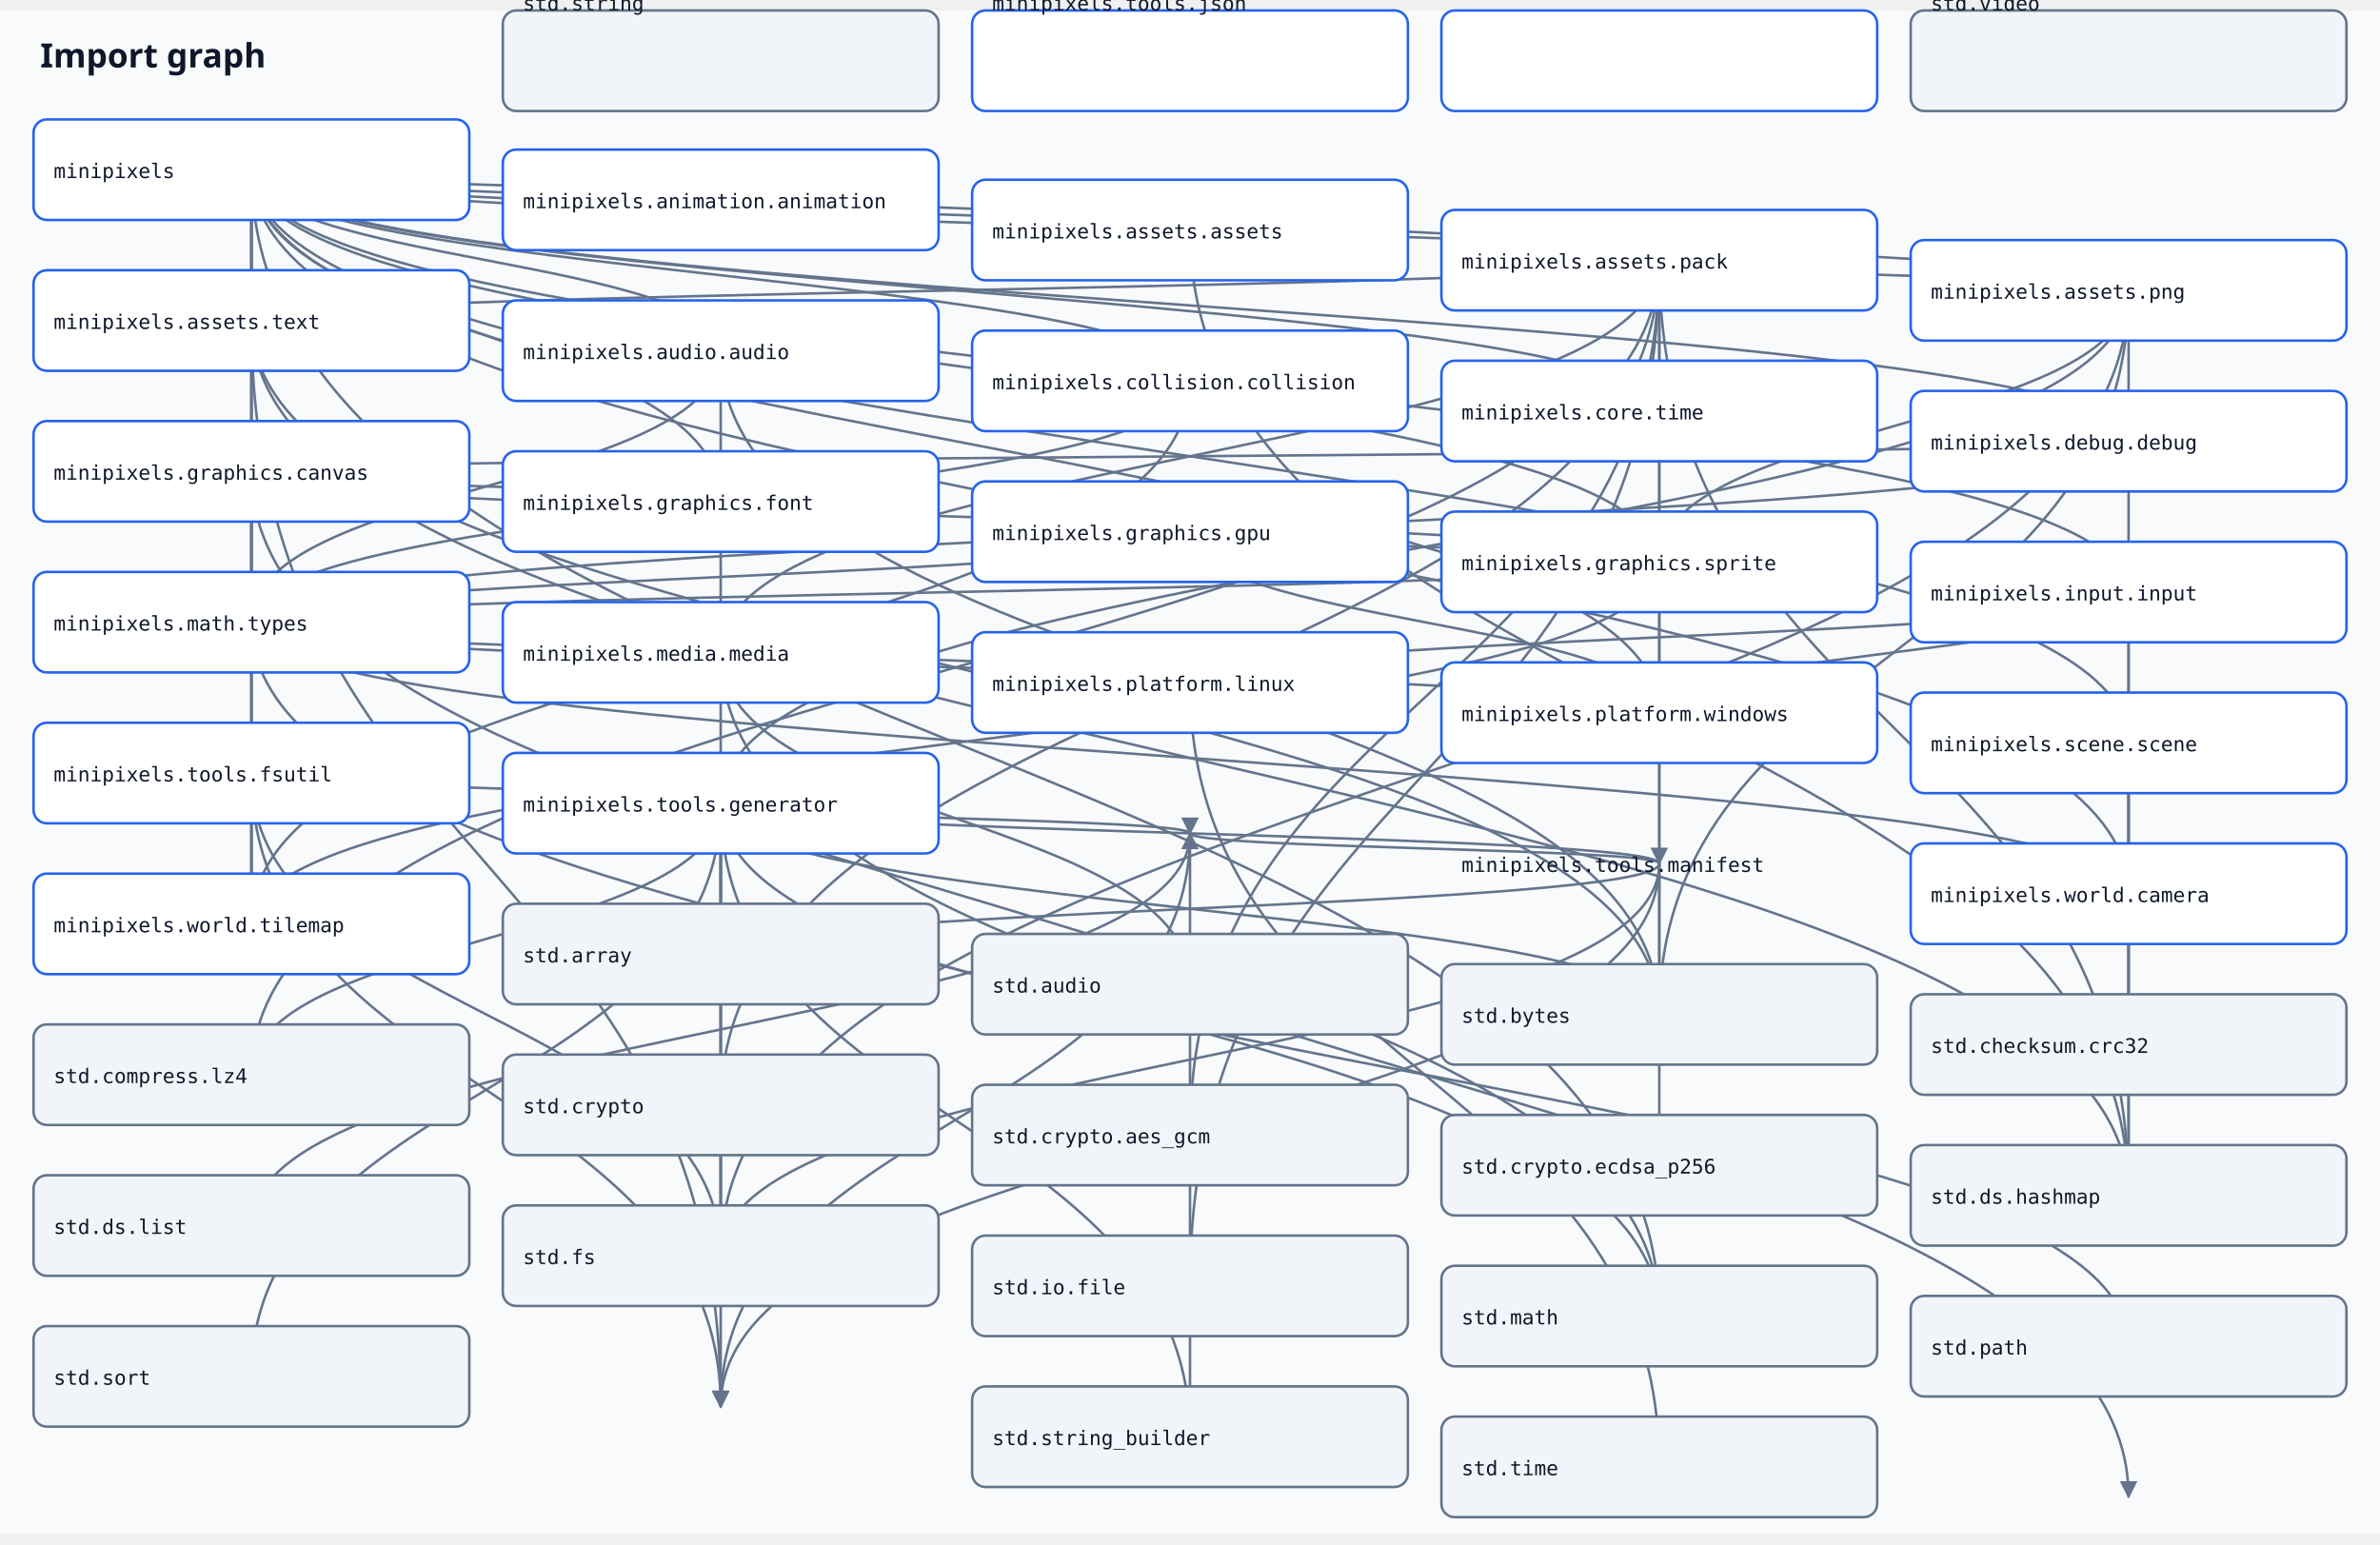
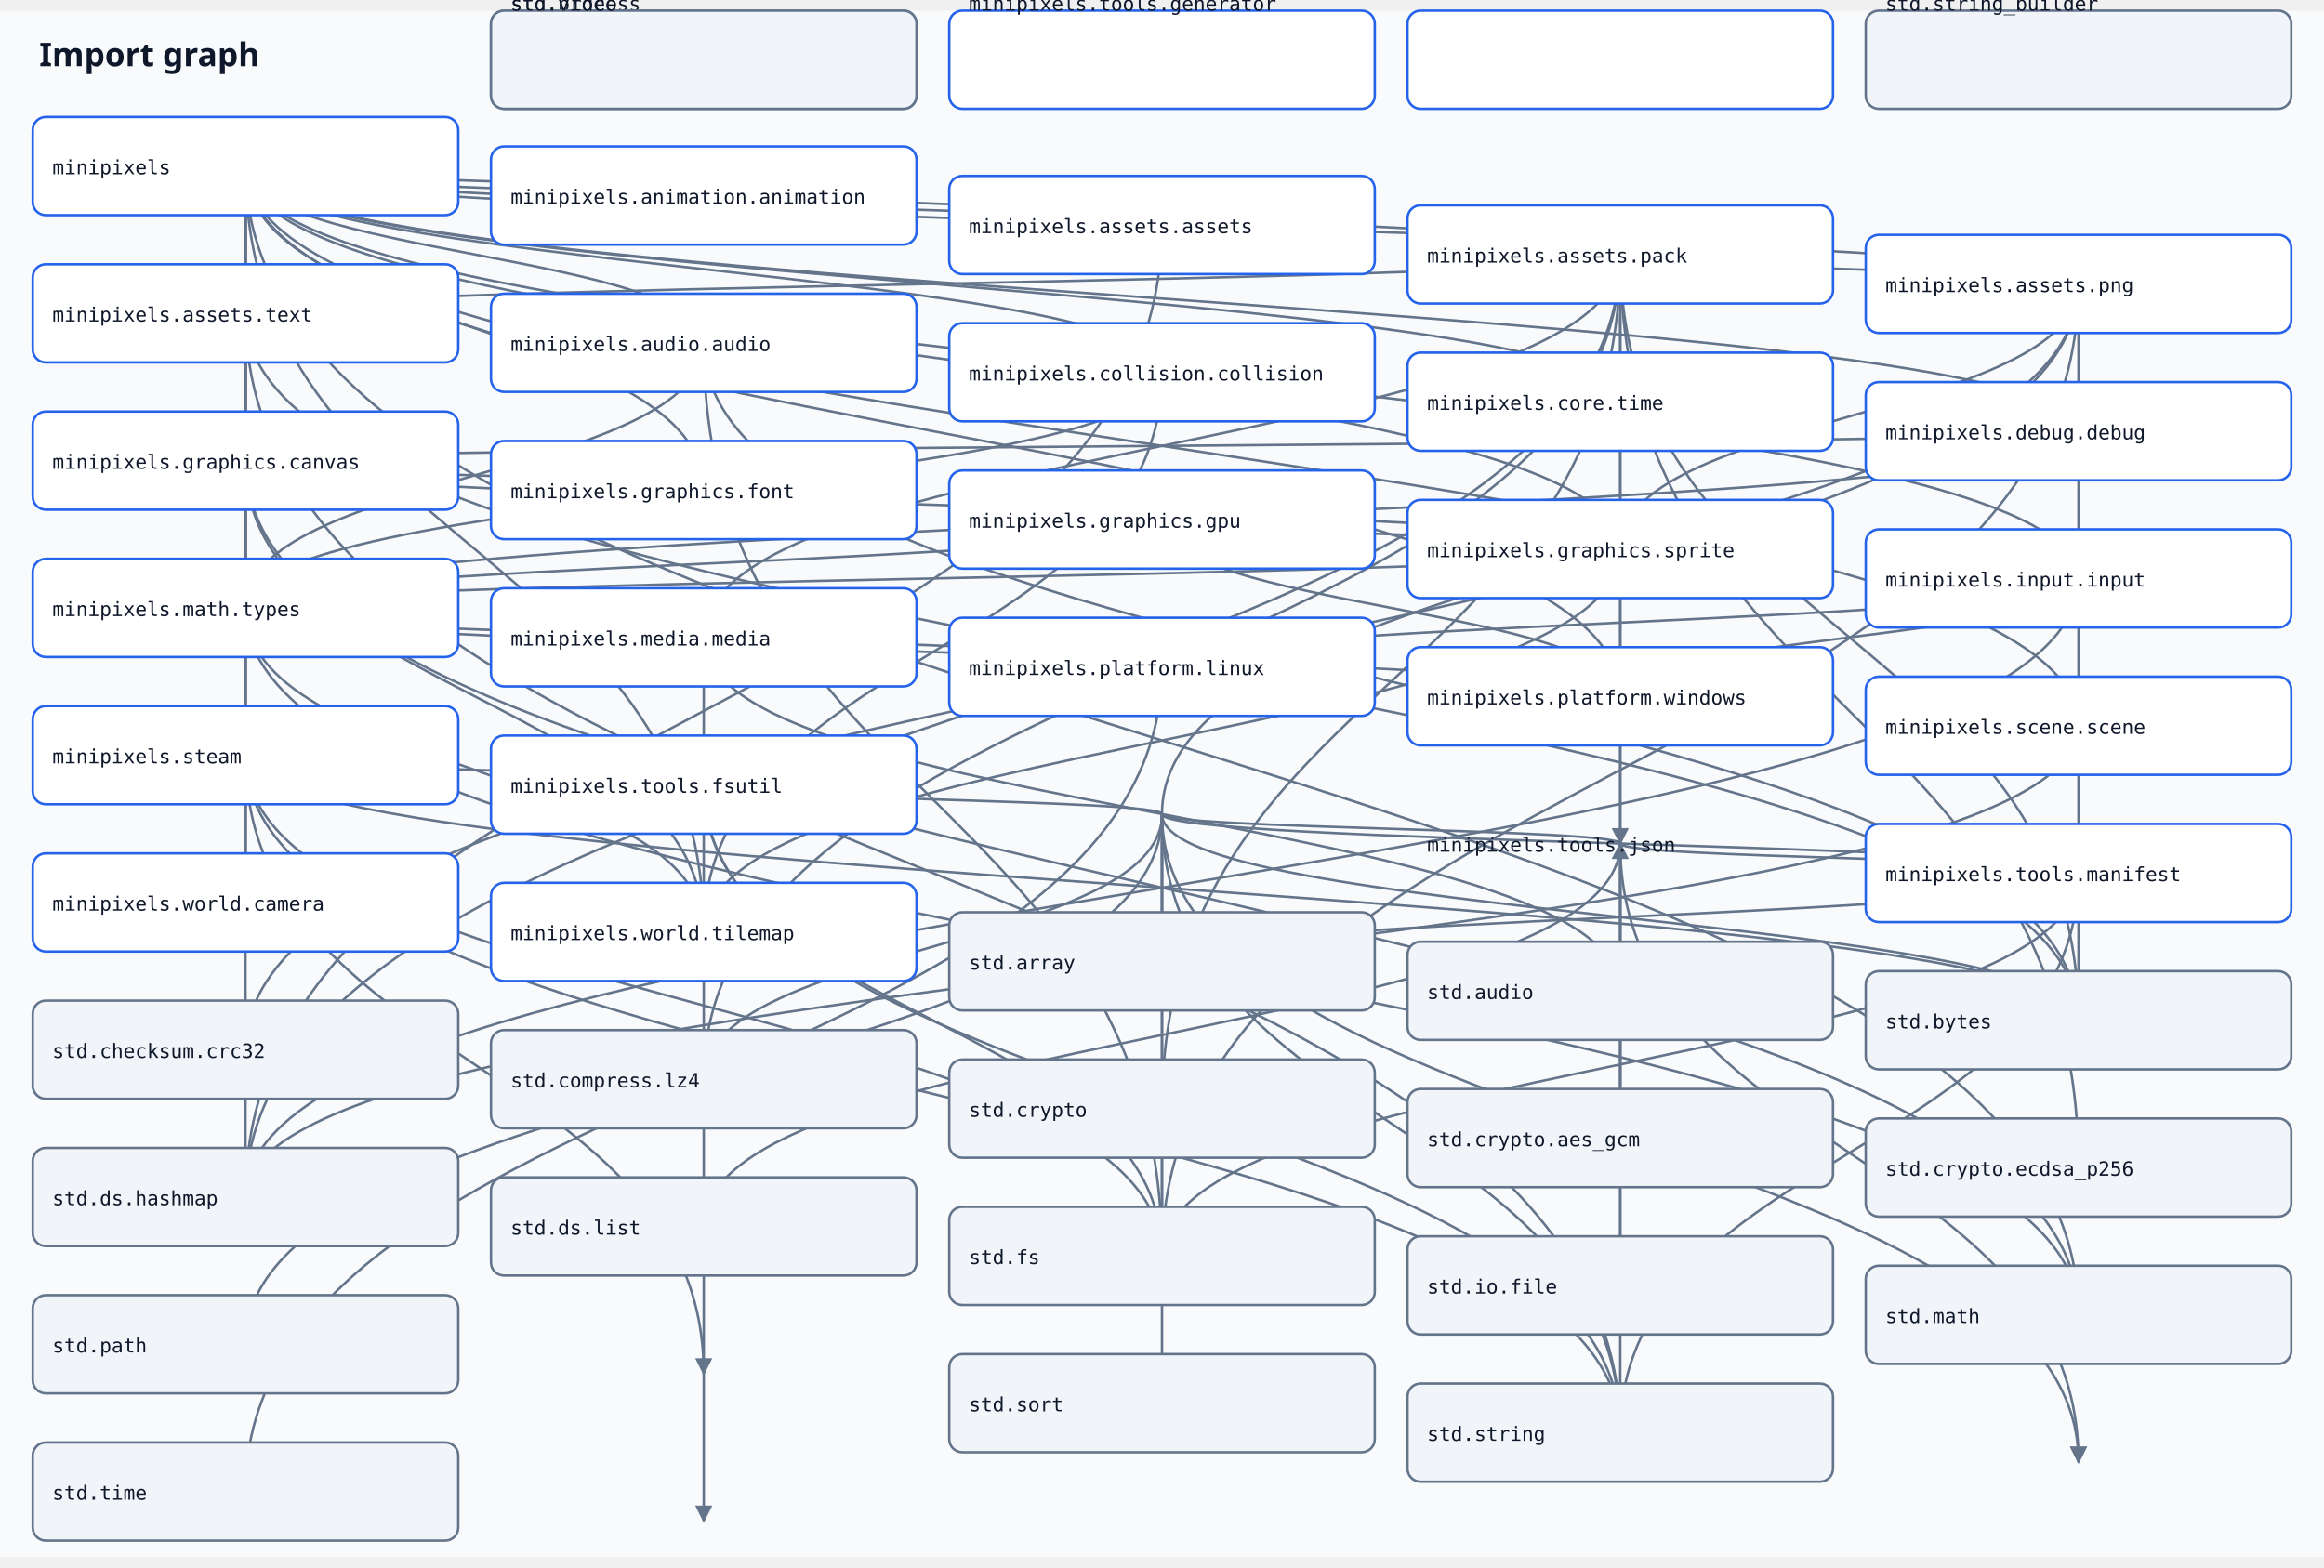
- <svg xmlns="http://www.w3.org/2000/svg" width="1420" height="982." viewBox="0 0 1420 982." role="img" aria-labelledby="title desc">
+ <svg xmlns="http://www.w3.org/2000/svg" width="1420" height="1018." viewBox="0 0 1420 1018." role="img" aria-labelledby="title desc">
  <defs>
    <marker id="arrow" viewBox="0 0 10 10" refX="9" refY="5" markerWidth="7" markerHeight="7" orient="auto-start-reverse">
      <path d="M 0 0 L 10 5 L 0 10 z" fill="#64748b" />
    </marker>
  </defs>
  <rect width="100%" height="100%" fill="#f8fafc" />
  <text x="24" y="34" font-family="system-ui,sans-serif" font-size="20" font-weight="700" fill="#0f172a">Import graph</text>
-   <path d="M 150 95 C 150 437, 990 437, 990 779" fill="none" stroke="#64748b" stroke-width="1.5" marker-end="url(#arrow)" />
+   <path d="M 150 95 C 150 446, 1270 446, 1270 797" fill="none" stroke="#64748b" stroke-width="1.5" marker-end="url(#arrow)" />
  <path d="M 150 95 C 150 104, 430 104, 430 113" fill="none" stroke="#64748b" stroke-width="1.5" marker-end="url(#arrow)" />
  <path d="M 150 95 C 150 113, 710 113, 710 131" fill="none" stroke="#64748b" stroke-width="1.5" marker-end="url(#arrow)" />
  <path d="M 150 95 C 150 122, 990 122, 990 149" fill="none" stroke="#64748b" stroke-width="1.5" marker-end="url(#arrow)" />
  <path d="M 150 95 C 150 131, 1270 131, 1270 167" fill="none" stroke="#64748b" stroke-width="1.5" marker-end="url(#arrow)" />
  <path d="M 150 95 C 150 140, 150 140, 150 185" fill="none" stroke="#64748b" stroke-width="1.5" marker-end="url(#arrow)" />
  <path d="M 150 95 C 150 149, 430 149, 430 203" fill="none" stroke="#64748b" stroke-width="1.5" marker-end="url(#arrow)" />
  <path d="M 150 95 C 150 158, 710 158, 710 221" fill="none" stroke="#64748b" stroke-width="1.5" marker-end="url(#arrow)" />
  <path d="M 150 95 C 150 167, 990 167, 990 239" fill="none" stroke="#64748b" stroke-width="1.5" marker-end="url(#arrow)" />
  <path d="M 150 95 C 150 176, 1270 176, 1270 257" fill="none" stroke="#64748b" stroke-width="1.5" marker-end="url(#arrow)" />
  <path d="M 150 95 C 150 185, 150 185, 150 275" fill="none" stroke="#64748b" stroke-width="1.5" marker-end="url(#arrow)" />
  <path d="M 150 95 C 150 194, 430 194, 430 293" fill="none" stroke="#64748b" stroke-width="1.5" marker-end="url(#arrow)" />
  <path d="M 150 95 C 150 212, 990 212, 990 329" fill="none" stroke="#64748b" stroke-width="1.5" marker-end="url(#arrow)" />
  <path d="M 150 95 C 150 221, 1270 221, 1270 347" fill="none" stroke="#64748b" stroke-width="1.5" marker-end="url(#arrow)" />
  <path d="M 150 95 C 150 230, 150 230, 150 365" fill="none" stroke="#64748b" stroke-width="1.5" marker-end="url(#arrow)" />
  <path d="M 150 95 C 150 257, 990 257, 990 419" fill="none" stroke="#64748b" stroke-width="1.5" marker-end="url(#arrow)" />
  <path d="M 150 95 C 150 266, 1270 266, 1270 437" fill="none" stroke="#64748b" stroke-width="1.5" marker-end="url(#arrow)" />
-   <path d="M 150 95 C 150 311, 1270 311, 1270 527" fill="none" stroke="#64748b" stroke-width="1.5" marker-end="url(#arrow)" />
+   <path d="M 150 95 C 150 275, 150 275, 150 455" fill="none" stroke="#64748b" stroke-width="1.5" marker-end="url(#arrow)" />
  <path d="M 150 95 C 150 320, 150 320, 150 545" fill="none" stroke="#64748b" stroke-width="1.5" marker-end="url(#arrow)" />
-   <path d="M 710 131 C 710 419, 1270 419, 1270 707" fill="none" stroke="#64748b" stroke-width="1.5" marker-end="url(#arrow)" />
-   <path d="M 990 149 C 990 374, 990 374, 990 599" fill="none" stroke="#64748b" stroke-width="1.5" marker-end="url(#arrow)" />
-   <path d="M 990 149 C 990 392, 150 392, 150 635" fill="none" stroke="#64748b" stroke-width="1.5" marker-end="url(#arrow)" />
+   <path d="M 150 95 C 150 329, 430 329, 430 563" fill="none" stroke="#64748b" stroke-width="1.5" marker-end="url(#arrow)" />
+   <path d="M 710 131 C 710 428, 150 428, 150 725" fill="none" stroke="#64748b" stroke-width="1.5" marker-end="url(#arrow)" />
+   <path d="M 990 149 C 990 383, 1270 383, 1270 617" fill="none" stroke="#64748b" stroke-width="1.5" marker-end="url(#arrow)" />
  <path d="M 990 149 C 990 401, 430 401, 430 653" fill="none" stroke="#64748b" stroke-width="1.5" marker-end="url(#arrow)" />
  <path d="M 990 149 C 990 410, 710 410, 710 671" fill="none" stroke="#64748b" stroke-width="1.5" marker-end="url(#arrow)" />
  <path d="M 990 149 C 990 419, 990 419, 990 689" fill="none" stroke="#64748b" stroke-width="1.5" marker-end="url(#arrow)" />
  <path d="M 990 149 C 990 428, 1270 428, 1270 707" fill="none" stroke="#64748b" stroke-width="1.5" marker-end="url(#arrow)" />
-   <path d="M 990 149 C 990 455, 710 455, 710 761" fill="none" stroke="#64748b" stroke-width="1.5" marker-end="url(#arrow)" />
+   <path d="M 990 149 C 990 437, 150 437, 150 725" fill="none" stroke="#64748b" stroke-width="1.5" marker-end="url(#arrow)" />
+   <path d="M 990 149 C 990 464, 990 464, 990 779" fill="none" stroke="#64748b" stroke-width="1.5" marker-end="url(#arrow)" />
  <path d="M 990 149 C 990 158, 1270 158, 1270 167" fill="none" stroke="#64748b" stroke-width="1.5" marker-end="url(#arrow)" />
-   <path d="M 1270 167 C 1270 383, 990 383, 990 599" fill="none" stroke="#64748b" stroke-width="1.5" marker-end="url(#arrow)" />
  <path d="M 1270 167 C 1270 392, 1270 392, 1270 617" fill="none" stroke="#64748b" stroke-width="1.5" marker-end="url(#arrow)" />
-   <path d="M 1270 167 C 1270 455, 430 455, 430 743" fill="none" stroke="#64748b" stroke-width="1.5" marker-end="url(#arrow)" />
+   <path d="M 1270 167 C 1270 401, 150 401, 150 635" fill="none" stroke="#64748b" stroke-width="1.5" marker-end="url(#arrow)" />
+   <path d="M 1270 167 C 1270 464, 710 464, 710 761" fill="none" stroke="#64748b" stroke-width="1.5" marker-end="url(#arrow)" />
  <path d="M 1270 167 C 1270 248, 990 248, 990 329" fill="none" stroke="#64748b" stroke-width="1.5" marker-end="url(#arrow)" />
-   <path d="M 150 185 C 150 392, 990 392, 990 599" fill="none" stroke="#64748b" stroke-width="1.5" marker-end="url(#arrow)" />
-   <path d="M 150 185 C 150 446, 1270 446, 1270 707" fill="none" stroke="#64748b" stroke-width="1.5" marker-end="url(#arrow)" />
-   <path d="M 150 185 C 150 509., 430 509., 430 833." fill="none" stroke="#64748b" stroke-width="1.5" marker-end="url(#arrow)" />
+   <path d="M 150 185 C 150 401, 1270 401, 1270 617" fill="none" stroke="#64748b" stroke-width="1.5" marker-end="url(#arrow)" />
+   <path d="M 150 185 C 150 455, 150 455, 150 725" fill="none" stroke="#64748b" stroke-width="1.5" marker-end="url(#arrow)" />
+   <path d="M 150 185 C 150 527, 990 527, 990 869" fill="none" stroke="#64748b" stroke-width="1.5" marker-end="url(#arrow)" />
  <path d="M 150 185 C 150 167, 990 167, 990 149" fill="none" stroke="#64748b" stroke-width="1.5" marker-end="url(#arrow)" />
-   <path d="M 430 203 C 430 401, 990 401, 990 599" fill="none" stroke="#64748b" stroke-width="1.5" marker-end="url(#arrow)" />
-   <path d="M 430 203 C 430 473, 430 473, 430 743" fill="none" stroke="#64748b" stroke-width="1.5" marker-end="url(#arrow)" />
+   <path d="M 430 203 C 430 410, 1270 410, 1270 617" fill="none" stroke="#64748b" stroke-width="1.5" marker-end="url(#arrow)" />
+   <path d="M 430 203 C 430 482, 710 482, 710 761" fill="none" stroke="#64748b" stroke-width="1.5" marker-end="url(#arrow)" />
  <path d="M 430 203 C 430 284, 150 284, 150 365" fill="none" stroke="#64748b" stroke-width="1.5" marker-end="url(#arrow)" />
  <path d="M 710 221 C 710 293, 150 293, 150 365" fill="none" stroke="#64748b" stroke-width="1.5" marker-end="url(#arrow)" />
  <path d="M 1270 257 C 1270 266, 150 266, 150 275" fill="none" stroke="#64748b" stroke-width="1.5" marker-end="url(#arrow)" />
  <path d="M 1270 257 C 1270 311, 150 311, 150 365" fill="none" stroke="#64748b" stroke-width="1.5" marker-end="url(#arrow)" />
-   <path d="M 150 275 C 150 527, 990 527, 990 779" fill="none" stroke="#64748b" stroke-width="1.5" marker-end="url(#arrow)" />
+   <path d="M 150 275 C 150 536, 1270 536, 1270 797" fill="none" stroke="#64748b" stroke-width="1.5" marker-end="url(#arrow)" />
  <path d="M 150 275 C 150 302, 990 302, 990 329" fill="none" stroke="#64748b" stroke-width="1.5" marker-end="url(#arrow)" />
  <path d="M 150 275 C 150 320, 150 320, 150 365" fill="none" stroke="#64748b" stroke-width="1.5" marker-end="url(#arrow)" />
  <path d="M 430 293 C 430 284, 150 284, 150 275" fill="none" stroke="#64748b" stroke-width="1.5" marker-end="url(#arrow)" />
  <path d="M 710 311 C 710 320, 990 320, 990 329" fill="none" stroke="#64748b" stroke-width="1.5" marker-end="url(#arrow)" />
  <path d="M 710 311 C 710 338, 150 338, 150 365" fill="none" stroke="#64748b" stroke-width="1.5" marker-end="url(#arrow)" />
  <path d="M 710 311 C 710 365, 990 365, 990 419" fill="none" stroke="#64748b" stroke-width="1.5" marker-end="url(#arrow)" />
  <path d="M 990 329 C 990 347, 150 347, 150 365" fill="none" stroke="#64748b" stroke-width="1.5" marker-end="url(#arrow)" />
-   <path d="M 1270 347 C 1270 527, 1270 527, 1270 707" fill="none" stroke="#64748b" stroke-width="1.5" marker-end="url(#arrow)" />
-   <path d="M 150 365 C 150 572, 990 572, 990 779" fill="none" stroke="#64748b" stroke-width="1.5" marker-end="url(#arrow)" />
-   <path d="M 430 383 C 430 482, 710 482, 710 581" fill="none" stroke="#64748b" stroke-width="1.5" marker-end="url(#arrow)" />
-   <path d="M 430 383 C 430 635, 1270 635, 1270 887." fill="none" stroke="#64748b" stroke-width="1.5" marker-end="url(#arrow)" />
+   <path d="M 1270 347 C 1270 536, 150 536, 150 725" fill="none" stroke="#64748b" stroke-width="1.5" marker-end="url(#arrow)" />
+   <path d="M 150 365 C 150 581, 1270 581, 1270 797" fill="none" stroke="#64748b" stroke-width="1.5" marker-end="url(#arrow)" />
+   <path d="M 430 383 C 430 491, 990 491, 990 599" fill="none" stroke="#64748b" stroke-width="1.5" marker-end="url(#arrow)" />
+   <path d="M 430 383 C 430 653, 430 653, 430 923." fill="none" stroke="#64748b" stroke-width="1.5" marker-end="url(#arrow)" />
  <path d="M 430 383 C 430 266, 990 266, 990 149" fill="none" stroke="#64748b" stroke-width="1.5" marker-end="url(#arrow)" />
-   <path d="M 710 401 C 710 635, 990 635, 990 869" fill="none" stroke="#64748b" stroke-width="1.5" marker-end="url(#arrow)" />
+   <path d="M 710 401 C 710 653, 150 653, 150 905" fill="none" stroke="#64748b" stroke-width="1.5" marker-end="url(#arrow)" />
  <path d="M 710 401 C 710 374, 1270 374, 1270 347" fill="none" stroke="#64748b" stroke-width="1.5" marker-end="url(#arrow)" />
  <path d="M 710 401 C 710 383, 150 383, 150 365" fill="none" stroke="#64748b" stroke-width="1.5" marker-end="url(#arrow)" />
  <path d="M 990 419 C 990 383, 1270 383, 1270 347" fill="none" stroke="#64748b" stroke-width="1.5" marker-end="url(#arrow)" />
  <path d="M 990 419 C 990 392, 150 392, 150 365" fill="none" stroke="#64748b" stroke-width="1.5" marker-end="url(#arrow)" />
-   <path d="M 1270 437 C 1270 572, 1270 572, 1270 707" fill="none" stroke="#64748b" stroke-width="1.5" marker-end="url(#arrow)" />
-   <path d="M 150 455 C 150 599, 430 599, 430 743" fill="none" stroke="#64748b" stroke-width="1.5" marker-end="url(#arrow)" />
+   <path d="M 1270 437 C 1270 581, 150 581, 150 725" fill="none" stroke="#64748b" stroke-width="1.5" marker-end="url(#arrow)" />
+   <path d="M 150 455 C 150 536, 1270 536, 1270 617" fill="none" stroke="#64748b" stroke-width="1.5" marker-end="url(#arrow)" />
+   <path d="M 150 455 C 150 608, 710 608, 710 761" fill="none" stroke="#64748b" stroke-width="1.5" marker-end="url(#arrow)" />
  <path d="M 150 455 C 150 644, 430 644, 430 833." fill="none" stroke="#64748b" stroke-width="1.5" marker-end="url(#arrow)" />
-   <path d="M 430 473 C 430 518, 430 518, 430 563" fill="none" stroke="#64748b" stroke-width="1.5" marker-end="url(#arrow)" />
-   <path d="M 430 473 C 430 536, 990 536, 990 599" fill="none" stroke="#64748b" stroke-width="1.5" marker-end="url(#arrow)" />
-   <path d="M 430 473 C 430 554, 150 554, 150 635" fill="none" stroke="#64748b" stroke-width="1.5" marker-end="url(#arrow)" />
-   <path d="M 430 473 C 430 608, 430 608, 430 743" fill="none" stroke="#64748b" stroke-width="1.5" marker-end="url(#arrow)" />
-   <path d="M 430 473 C 430 635, 1270 635, 1270 797" fill="none" stroke="#64748b" stroke-width="1.5" marker-end="url(#arrow)" />
-   <path d="M 430 473 C 430 644, 150 644, 150 815" fill="none" stroke="#64748b" stroke-width="1.5" marker-end="url(#arrow)" />
-   <path d="M 430 473 C 430 653, 430 653, 430 833." fill="none" stroke="#64748b" stroke-width="1.5" marker-end="url(#arrow)" />
-   <path d="M 430 473 C 430 662, 710 662, 710 851" fill="none" stroke="#64748b" stroke-width="1.5" marker-end="url(#arrow)" />
-   <path d="M 430 473 C 430 320, 1270 320, 1270 167" fill="none" stroke="#64748b" stroke-width="1.5" marker-end="url(#arrow)" />
-   <path d="M 430 473 C 430 464, 150 464, 150 455" fill="none" stroke="#64748b" stroke-width="1.5" marker-end="url(#arrow)" />
-   <path d="M 430 473 C 430 482, 710 482, 710 491." fill="none" stroke="#64748b" stroke-width="1.5" marker-end="url(#arrow)" />
-   <path d="M 430 473 C 430 491, 990 491, 990 509." fill="none" stroke="#64748b" stroke-width="1.5" marker-end="url(#arrow)" />
-   <path d="M 710 491. C 710 608, 150 608, 150 725" fill="none" stroke="#64748b" stroke-width="1.5" marker-end="url(#arrow)" />
-   <path d="M 710 491. C 710 662, 430 662, 430 833." fill="none" stroke="#64748b" stroke-width="1.5" marker-end="url(#arrow)" />
+   <path d="M 150 455 C 150 662, 990 662, 990 869" fill="none" stroke="#64748b" stroke-width="1.5" marker-end="url(#arrow)" />
+   <path d="M 150 455 C 150 464, 430 464, 430 473" fill="none" stroke="#64748b" stroke-width="1.5" marker-end="url(#arrow)" />
+   <path d="M 430 473 C 430 617, 710 617, 710 761" fill="none" stroke="#64748b" stroke-width="1.5" marker-end="url(#arrow)" />
+   <path d="M 430 473 C 430 671, 990 671, 990 869" fill="none" stroke="#64748b" stroke-width="1.5" marker-end="url(#arrow)" />
+   <path d="M 710 491. C 710 536, 710 536, 710 581" fill="none" stroke="#64748b" stroke-width="1.5" marker-end="url(#arrow)" />
+   <path d="M 710 491. C 710 554, 1270 554, 1270 617" fill="none" stroke="#64748b" stroke-width="1.5" marker-end="url(#arrow)" />
+   <path d="M 710 491. C 710 572, 430 572, 430 653" fill="none" stroke="#64748b" stroke-width="1.5" marker-end="url(#arrow)" />
+   <path d="M 710 491. C 710 626, 710 626, 710 761" fill="none" stroke="#64748b" stroke-width="1.5" marker-end="url(#arrow)" />
+   <path d="M 710 491. C 710 653, 150 653, 150 815" fill="none" stroke="#64748b" stroke-width="1.5" marker-end="url(#arrow)" />
  <path d="M 710 491. C 710 671, 710 671, 710 851" fill="none" stroke="#64748b" stroke-width="1.5" marker-end="url(#arrow)" />
-   <path d="M 990 509. C 990 536, 430 536, 430 563" fill="none" stroke="#64748b" stroke-width="1.5" marker-end="url(#arrow)" />
+   <path d="M 710 491. C 710 680, 990 680, 990 869" fill="none" stroke="#64748b" stroke-width="1.5" marker-end="url(#arrow)" />
+   <path d="M 710 491. C 710 689., 1270 689., 1270 887." fill="none" stroke="#64748b" stroke-width="1.5" marker-end="url(#arrow)" />
+   <path d="M 710 491. C 710 329, 1270 329, 1270 167" fill="none" stroke="#64748b" stroke-width="1.5" marker-end="url(#arrow)" />
+   <path d="M 710 491. C 710 482, 430 482, 430 473" fill="none" stroke="#64748b" stroke-width="1.5" marker-end="url(#arrow)" />
+   <path d="M 710 491. C 710 500, 990 500, 990 509." fill="none" stroke="#64748b" stroke-width="1.5" marker-end="url(#arrow)" />
+   <path d="M 710 491. C 710 509, 1270 509, 1270 527" fill="none" stroke="#64748b" stroke-width="1.5" marker-end="url(#arrow)" />
  <path d="M 990 509. C 990 626, 430 626, 430 743" fill="none" stroke="#64748b" stroke-width="1.5" marker-end="url(#arrow)" />
-   <path d="M 990 509. C 990 671., 430 671., 430 833." fill="none" stroke="#64748b" stroke-width="1.5" marker-end="url(#arrow)" />
-   <path d="M 990 509. C 990 500, 710 500, 710 491." fill="none" stroke="#64748b" stroke-width="1.5" marker-end="url(#arrow)" />
-   <path d="M 1270 527 C 1270 446, 150 446, 150 365" fill="none" stroke="#64748b" stroke-width="1.5" marker-end="url(#arrow)" />
-   <path d="M 150 545 C 150 383, 710 383, 710 221" fill="none" stroke="#64748b" stroke-width="1.5" marker-end="url(#arrow)" />
-   <path d="M 150 545 C 150 410, 150 410, 150 275" fill="none" stroke="#64748b" stroke-width="1.5" marker-end="url(#arrow)" />
-   <path d="M 150 545 C 150 437, 990 437, 990 329" fill="none" stroke="#64748b" stroke-width="1.5" marker-end="url(#arrow)" />
+   <path d="M 990 509. C 990 689, 990 689, 990 869" fill="none" stroke="#64748b" stroke-width="1.5" marker-end="url(#arrow)" />
+   <path d="M 990 509. C 990 698, 1270 698, 1270 887." fill="none" stroke="#64748b" stroke-width="1.5" marker-end="url(#arrow)" />
+   <path d="M 1270 527 C 1270 554, 710 554, 710 581" fill="none" stroke="#64748b" stroke-width="1.5" marker-end="url(#arrow)" />
+   <path d="M 1270 527 C 1270 644, 710 644, 710 761" fill="none" stroke="#64748b" stroke-width="1.5" marker-end="url(#arrow)" />
+   <path d="M 1270 527 C 1270 698, 990 698, 990 869" fill="none" stroke="#64748b" stroke-width="1.5" marker-end="url(#arrow)" />
+   <path d="M 1270 527 C 1270 518, 990 518, 990 509." fill="none" stroke="#64748b" stroke-width="1.5" marker-end="url(#arrow)" />
  <path d="M 150 545 C 150 455, 150 455, 150 365" fill="none" stroke="#64748b" stroke-width="1.5" marker-end="url(#arrow)" />
+   <path d="M 430 563 C 430 392, 710 392, 710 221" fill="none" stroke="#64748b" stroke-width="1.5" marker-end="url(#arrow)" />
+   <path d="M 430 563 C 430 419, 150 419, 150 275" fill="none" stroke="#64748b" stroke-width="1.5" marker-end="url(#arrow)" />
+   <path d="M 430 563 C 430 446, 990 446, 990 329" fill="none" stroke="#64748b" stroke-width="1.5" marker-end="url(#arrow)" />
+   <path d="M 430 563 C 430 464, 150 464, 150 365" fill="none" stroke="#64748b" stroke-width="1.5" marker-end="url(#arrow)" />
  <g>
    <rect x="20" y="65" width="260" height="60" rx="8" fill="#ffffff" stroke="#2563eb" stroke-width="1.5" />
    <text x="32" y="100" font-family="ui-monospace,monospace" font-size="12" fill="#0f172a">minipixels</text>
  </g>
  <g>
    <rect x="300" y="83" width="260" height="60" rx="8" fill="#ffffff" stroke="#2563eb" stroke-width="1.5" />
    <text x="312" y="118" font-family="ui-monospace,monospace" font-size="12" fill="#0f172a">minipixels.animation.animation</text>
  </g>
  <g>
    <rect x="580" y="101" width="260" height="60" rx="8" fill="#ffffff" stroke="#2563eb" stroke-width="1.5" />
    <text x="592" y="136" font-family="ui-monospace,monospace" font-size="12" fill="#0f172a">minipixels.assets.assets</text>
  </g>
  <g>
    <rect x="860" y="119" width="260" height="60" rx="8" fill="#ffffff" stroke="#2563eb" stroke-width="1.5" />
    <text x="872" y="154" font-family="ui-monospace,monospace" font-size="12" fill="#0f172a">minipixels.assets.pack</text>
  </g>
  <g>
    <rect x="1140" y="137" width="260" height="60" rx="8" fill="#ffffff" stroke="#2563eb" stroke-width="1.5" />
    <text x="1152" y="172" font-family="ui-monospace,monospace" font-size="12" fill="#0f172a">minipixels.assets.png</text>
  </g>
  <g>
    <rect x="20" y="155" width="260" height="60" rx="8" fill="#ffffff" stroke="#2563eb" stroke-width="1.5" />
    <text x="32" y="190" font-family="ui-monospace,monospace" font-size="12" fill="#0f172a">minipixels.assets.text</text>
  </g>
  <g>
    <rect x="300" y="173" width="260" height="60" rx="8" fill="#ffffff" stroke="#2563eb" stroke-width="1.5" />
    <text x="312" y="208" font-family="ui-monospace,monospace" font-size="12" fill="#0f172a">minipixels.audio.audio</text>
  </g>
  <g>
    <rect x="580" y="191" width="260" height="60" rx="8" fill="#ffffff" stroke="#2563eb" stroke-width="1.5" />
    <text x="592" y="226" font-family="ui-monospace,monospace" font-size="12" fill="#0f172a">minipixels.collision.collision</text>
  </g>
  <g>
    <rect x="860" y="209" width="260" height="60" rx="8" fill="#ffffff" stroke="#2563eb" stroke-width="1.5" />
    <text x="872" y="244" font-family="ui-monospace,monospace" font-size="12" fill="#0f172a">minipixels.core.time</text>
  </g>
  <g>
    <rect x="1140" y="227" width="260" height="60" rx="8" fill="#ffffff" stroke="#2563eb" stroke-width="1.5" />
    <text x="1152" y="262" font-family="ui-monospace,monospace" font-size="12" fill="#0f172a">minipixels.debug.debug</text>
  </g>
  <g>
    <rect x="20" y="245" width="260" height="60" rx="8" fill="#ffffff" stroke="#2563eb" stroke-width="1.5" />
    <text x="32" y="280" font-family="ui-monospace,monospace" font-size="12" fill="#0f172a">minipixels.graphics.canvas</text>
  </g>
  <g>
    <rect x="300" y="263" width="260" height="60" rx="8" fill="#ffffff" stroke="#2563eb" stroke-width="1.5" />
    <text x="312" y="298" font-family="ui-monospace,monospace" font-size="12" fill="#0f172a">minipixels.graphics.font</text>
  </g>
  <g>
    <rect x="580" y="281" width="260" height="60" rx="8" fill="#ffffff" stroke="#2563eb" stroke-width="1.5" />
    <text x="592" y="316" font-family="ui-monospace,monospace" font-size="12" fill="#0f172a">minipixels.graphics.gpu</text>
  </g>
  <g>
    <rect x="860" y="299" width="260" height="60" rx="8" fill="#ffffff" stroke="#2563eb" stroke-width="1.5" />
    <text x="872" y="334" font-family="ui-monospace,monospace" font-size="12" fill="#0f172a">minipixels.graphics.sprite</text>
  </g>
  <g>
    <rect x="1140" y="317" width="260" height="60" rx="8" fill="#ffffff" stroke="#2563eb" stroke-width="1.5" />
    <text x="1152" y="352" font-family="ui-monospace,monospace" font-size="12" fill="#0f172a">minipixels.input.input</text>
  </g>
  <g>
    <rect x="20" y="335" width="260" height="60" rx="8" fill="#ffffff" stroke="#2563eb" stroke-width="1.5" />
    <text x="32" y="370" font-family="ui-monospace,monospace" font-size="12" fill="#0f172a">minipixels.math.types</text>
  </g>
  <g>
    <rect x="300" y="353" width="260" height="60" rx="8" fill="#ffffff" stroke="#2563eb" stroke-width="1.5" />
    <text x="312" y="388" font-family="ui-monospace,monospace" font-size="12" fill="#0f172a">minipixels.media.media</text>
  </g>
  <g>
    <rect x="580" y="371" width="260" height="60" rx="8" fill="#ffffff" stroke="#2563eb" stroke-width="1.5" />
    <text x="592" y="406" font-family="ui-monospace,monospace" font-size="12" fill="#0f172a">minipixels.platform.linux</text>
  </g>
  <g>
    <rect x="860" y="389" width="260" height="60" rx="8" fill="#ffffff" stroke="#2563eb" stroke-width="1.5" />
    <text x="872" y="424" font-family="ui-monospace,monospace" font-size="12" fill="#0f172a">minipixels.platform.windows</text>
  </g>
  <g>
    <rect x="1140" y="407" width="260" height="60" rx="8" fill="#ffffff" stroke="#2563eb" stroke-width="1.5" />
    <text x="1152" y="442" font-family="ui-monospace,monospace" font-size="12" fill="#0f172a">minipixels.scene.scene</text>
  </g>
  <g>
    <rect x="20" y="425" width="260" height="60" rx="8" fill="#ffffff" stroke="#2563eb" stroke-width="1.5" />
-     <text x="32" y="460" font-family="ui-monospace,monospace" font-size="12" fill="#0f172a">minipixels.tools.fsutil</text>
+     <text x="32" y="460" font-family="ui-monospace,monospace" font-size="12" fill="#0f172a">minipixels.steam</text>
  </g>
  <g>
    <rect x="300" y="443" width="260" height="60" rx="8" fill="#ffffff" stroke="#2563eb" stroke-width="1.5" />
-     <text x="312" y="478" font-family="ui-monospace,monospace" font-size="12" fill="#0f172a">minipixels.tools.generator</text>
+     <text x="312" y="478" font-family="ui-monospace,monospace" font-size="12" fill="#0f172a">minipixels.tools.fsutil</text>
  </g>
  <g>
    <rect x="580" y="461." width="260" height="60" rx="8" fill="#ffffff" stroke="#2563eb" stroke-width="1.5" />
-     <text x="592" y="496." font-family="ui-monospace,monospace" font-size="12" fill="#0f172a">minipixels.tools.json</text>
+     <text x="592" y="496." font-family="ui-monospace,monospace" font-size="12" fill="#0f172a">minipixels.tools.generator</text>
  </g>
  <g>
    <rect x="860" y="479." width="260" height="60" rx="8" fill="#ffffff" stroke="#2563eb" stroke-width="1.5" />
-     <text x="872" y="514" font-family="ui-monospace,monospace" font-size="12" fill="#0f172a">minipixels.tools.manifest</text>
+     <text x="872" y="514" font-family="ui-monospace,monospace" font-size="12" fill="#0f172a">minipixels.tools.json</text>
  </g>
  <g>
    <rect x="1140" y="497" width="260" height="60" rx="8" fill="#ffffff" stroke="#2563eb" stroke-width="1.5" />
-     <text x="1152" y="532" font-family="ui-monospace,monospace" font-size="12" fill="#0f172a">minipixels.world.camera</text>
+     <text x="1152" y="532" font-family="ui-monospace,monospace" font-size="12" fill="#0f172a">minipixels.tools.manifest</text>
  </g>
  <g>
    <rect x="20" y="515" width="260" height="60" rx="8" fill="#ffffff" stroke="#2563eb" stroke-width="1.5" />
-     <text x="32" y="550" font-family="ui-monospace,monospace" font-size="12" fill="#0f172a">minipixels.world.tilemap</text>
-   </g>
-   <g>
-     <rect x="300" y="533" width="260" height="60" rx="8" fill="#f1f5f9" stroke="#64748b" stroke-width="1.5" />
-     <text x="312" y="568" font-family="ui-monospace,monospace" font-size="12" fill="#0f172a">std.array</text>
+     <text x="32" y="550" font-family="ui-monospace,monospace" font-size="12" fill="#0f172a">minipixels.world.camera</text>
+   </g>
+   <g>
+     <rect x="300" y="533" width="260" height="60" rx="8" fill="#ffffff" stroke="#2563eb" stroke-width="1.5" />
+     <text x="312" y="568" font-family="ui-monospace,monospace" font-size="12" fill="#0f172a">minipixels.world.tilemap</text>
  </g>
  <g>
    <rect x="580" y="551" width="260" height="60" rx="8" fill="#f1f5f9" stroke="#64748b" stroke-width="1.5" />
-     <text x="592" y="586" font-family="ui-monospace,monospace" font-size="12" fill="#0f172a">std.audio</text>
+     <text x="592" y="586" font-family="ui-monospace,monospace" font-size="12" fill="#0f172a">std.array</text>
  </g>
  <g>
    <rect x="860" y="569" width="260" height="60" rx="8" fill="#f1f5f9" stroke="#64748b" stroke-width="1.5" />
-     <text x="872" y="604" font-family="ui-monospace,monospace" font-size="12" fill="#0f172a">std.bytes</text>
+     <text x="872" y="604" font-family="ui-monospace,monospace" font-size="12" fill="#0f172a">std.audio</text>
  </g>
  <g>
    <rect x="1140" y="587" width="260" height="60" rx="8" fill="#f1f5f9" stroke="#64748b" stroke-width="1.5" />
-     <text x="1152" y="622" font-family="ui-monospace,monospace" font-size="12" fill="#0f172a">std.checksum.crc32</text>
+     <text x="1152" y="622" font-family="ui-monospace,monospace" font-size="12" fill="#0f172a">std.bytes</text>
  </g>
  <g>
    <rect x="20" y="605" width="260" height="60" rx="8" fill="#f1f5f9" stroke="#64748b" stroke-width="1.5" />
-     <text x="32" y="640" font-family="ui-monospace,monospace" font-size="12" fill="#0f172a">std.compress.lz4</text>
+     <text x="32" y="640" font-family="ui-monospace,monospace" font-size="12" fill="#0f172a">std.checksum.crc32</text>
  </g>
  <g>
    <rect x="300" y="623" width="260" height="60" rx="8" fill="#f1f5f9" stroke="#64748b" stroke-width="1.5" />
-     <text x="312" y="658" font-family="ui-monospace,monospace" font-size="12" fill="#0f172a">std.crypto</text>
+     <text x="312" y="658" font-family="ui-monospace,monospace" font-size="12" fill="#0f172a">std.compress.lz4</text>
  </g>
  <g>
    <rect x="580" y="641" width="260" height="60" rx="8" fill="#f1f5f9" stroke="#64748b" stroke-width="1.5" />
-     <text x="592" y="676" font-family="ui-monospace,monospace" font-size="12" fill="#0f172a">std.crypto.aes_gcm</text>
+     <text x="592" y="676" font-family="ui-monospace,monospace" font-size="12" fill="#0f172a">std.crypto</text>
  </g>
  <g>
    <rect x="860" y="659" width="260" height="60" rx="8" fill="#f1f5f9" stroke="#64748b" stroke-width="1.5" />
-     <text x="872" y="694" font-family="ui-monospace,monospace" font-size="12" fill="#0f172a">std.crypto.ecdsa_p256</text>
+     <text x="872" y="694" font-family="ui-monospace,monospace" font-size="12" fill="#0f172a">std.crypto.aes_gcm</text>
  </g>
  <g>
    <rect x="1140" y="677" width="260" height="60" rx="8" fill="#f1f5f9" stroke="#64748b" stroke-width="1.5" />
-     <text x="1152" y="712" font-family="ui-monospace,monospace" font-size="12" fill="#0f172a">std.ds.hashmap</text>
+     <text x="1152" y="712" font-family="ui-monospace,monospace" font-size="12" fill="#0f172a">std.crypto.ecdsa_p256</text>
  </g>
  <g>
    <rect x="20" y="695" width="260" height="60" rx="8" fill="#f1f5f9" stroke="#64748b" stroke-width="1.5" />
-     <text x="32" y="730" font-family="ui-monospace,monospace" font-size="12" fill="#0f172a">std.ds.list</text>
+     <text x="32" y="730" font-family="ui-monospace,monospace" font-size="12" fill="#0f172a">std.ds.hashmap</text>
  </g>
  <g>
    <rect x="300" y="713" width="260" height="60" rx="8" fill="#f1f5f9" stroke="#64748b" stroke-width="1.5" />
-     <text x="312" y="748" font-family="ui-monospace,monospace" font-size="12" fill="#0f172a">std.fs</text>
+     <text x="312" y="748" font-family="ui-monospace,monospace" font-size="12" fill="#0f172a">std.ds.list</text>
  </g>
  <g>
    <rect x="580" y="731" width="260" height="60" rx="8" fill="#f1f5f9" stroke="#64748b" stroke-width="1.5" />
-     <text x="592" y="766" font-family="ui-monospace,monospace" font-size="12" fill="#0f172a">std.io.file</text>
+     <text x="592" y="766" font-family="ui-monospace,monospace" font-size="12" fill="#0f172a">std.fs</text>
  </g>
  <g>
    <rect x="860" y="749" width="260" height="60" rx="8" fill="#f1f5f9" stroke="#64748b" stroke-width="1.5" />
-     <text x="872" y="784" font-family="ui-monospace,monospace" font-size="12" fill="#0f172a">std.math</text>
+     <text x="872" y="784" font-family="ui-monospace,monospace" font-size="12" fill="#0f172a">std.io.file</text>
  </g>
  <g>
    <rect x="1140" y="767" width="260" height="60" rx="8" fill="#f1f5f9" stroke="#64748b" stroke-width="1.5" />
-     <text x="1152" y="802" font-family="ui-monospace,monospace" font-size="12" fill="#0f172a">std.path</text>
+     <text x="1152" y="802" font-family="ui-monospace,monospace" font-size="12" fill="#0f172a">std.math</text>
  </g>
  <g>
    <rect x="20" y="785" width="260" height="60" rx="8" fill="#f1f5f9" stroke="#64748b" stroke-width="1.5" />
-     <text x="32" y="820" font-family="ui-monospace,monospace" font-size="12" fill="#0f172a">std.sort</text>
+     <text x="32" y="820" font-family="ui-monospace,monospace" font-size="12" fill="#0f172a">std.path</text>
  </g>
  <g>
    <rect x="300" y="803." width="260" height="60" rx="8" fill="#f1f5f9" stroke="#64748b" stroke-width="1.5" />
-     <text x="312" y="838." font-family="ui-monospace,monospace" font-size="12" fill="#0f172a">std.string</text>
+     <text x="312" y="838." font-family="ui-monospace,monospace" font-size="12" fill="#0f172a">std.process</text>
  </g>
  <g>
    <rect x="580" y="821" width="260" height="60" rx="8" fill="#f1f5f9" stroke="#64748b" stroke-width="1.5" />
-     <text x="592" y="856" font-family="ui-monospace,monospace" font-size="12" fill="#0f172a">std.string_builder</text>
+     <text x="592" y="856" font-family="ui-monospace,monospace" font-size="12" fill="#0f172a">std.sort</text>
  </g>
  <g>
    <rect x="860" y="839" width="260" height="60" rx="8" fill="#f1f5f9" stroke="#64748b" stroke-width="1.5" />
-     <text x="872" y="874" font-family="ui-monospace,monospace" font-size="12" fill="#0f172a">std.time</text>
+     <text x="872" y="874" font-family="ui-monospace,monospace" font-size="12" fill="#0f172a">std.string</text>
  </g>
  <g>
    <rect x="1140" y="857." width="260" height="60" rx="8" fill="#f1f5f9" stroke="#64748b" stroke-width="1.5" />
-     <text x="1152" y="892." font-family="ui-monospace,monospace" font-size="12" fill="#0f172a">std.video</text>
+     <text x="1152" y="892." font-family="ui-monospace,monospace" font-size="12" fill="#0f172a">std.string_builder</text>
+   </g>
+   <g>
+     <rect x="20" y="875" width="260" height="60" rx="8" fill="#f1f5f9" stroke="#64748b" stroke-width="1.5" />
+     <text x="32" y="910" font-family="ui-monospace,monospace" font-size="12" fill="#0f172a">std.time</text>
+   </g>
+   <g>
+     <rect x="300" y="893." width="260" height="60" rx="8" fill="#f1f5f9" stroke="#64748b" stroke-width="1.5" />
+     <text x="312" y="928." font-family="ui-monospace,monospace" font-size="12" fill="#0f172a">std.video</text>
  </g>
</svg>
